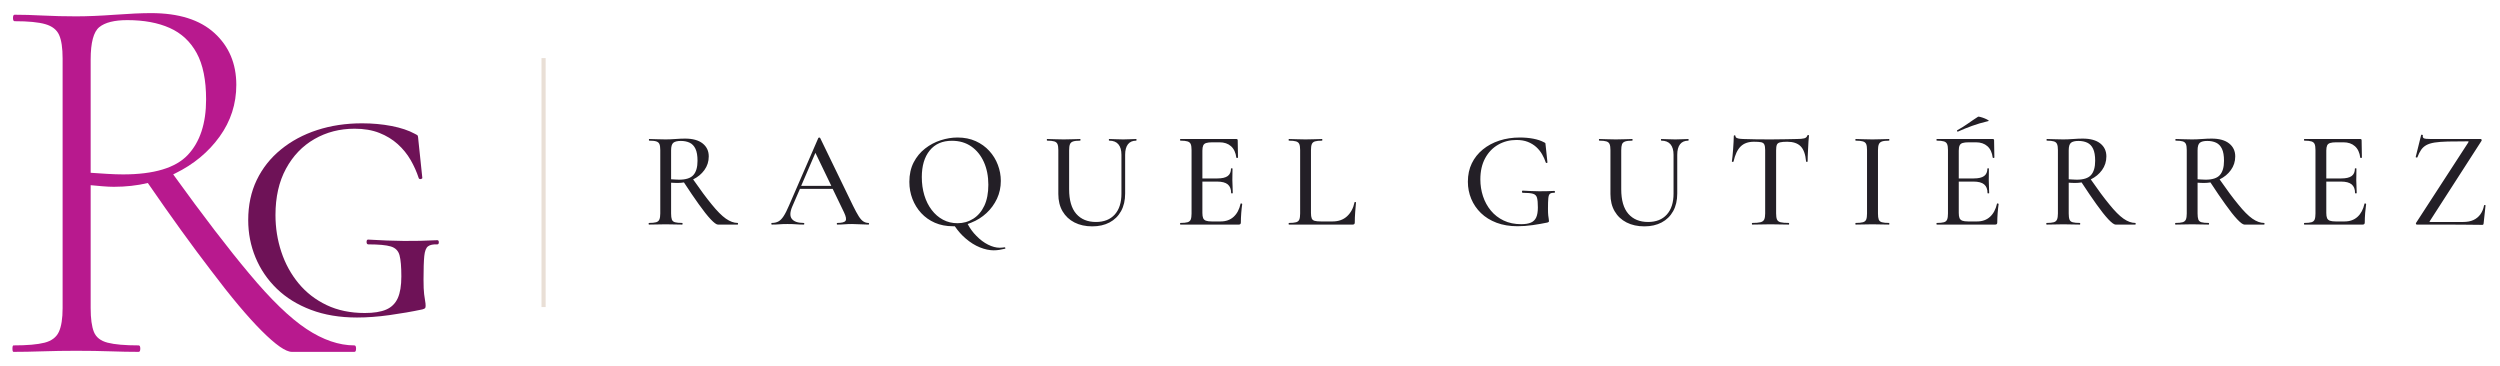
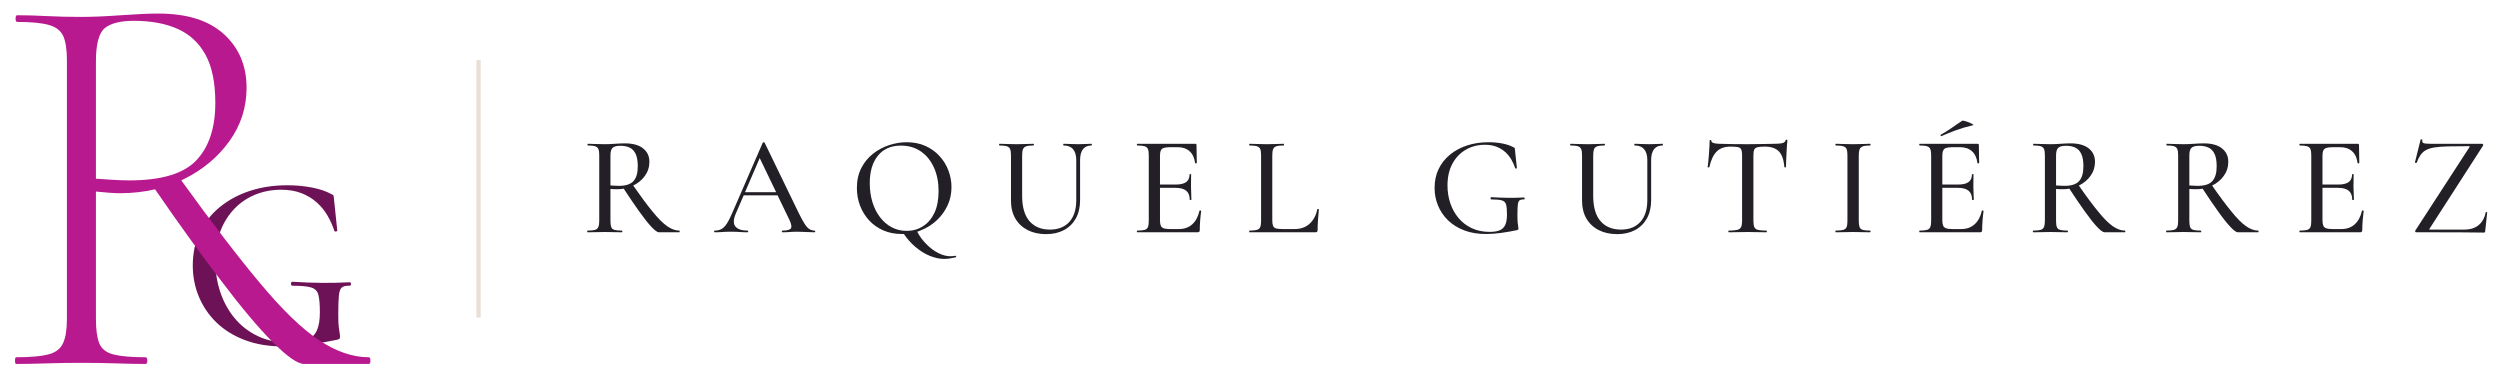
- <svg xmlns="http://www.w3.org/2000/svg" viewBox="34 42 1205 176">
+ <svg xmlns="http://www.w3.org/2000/svg" viewBox="33 42 1165 176">
+   <path transform="translate(122.8 128.3) scale(0.8024) translate(-153.6 -101.4)" d="M206.07 195.04L206.07 195.04Q193.65 195.04 183.90 191.35Q174.15 187.67 167.43 181.17Q160.72 174.67 157.18 166.15Q153.64 157.63 153.64 148.09L153.64 148.09Q153.64 137.26 157.76 128.74Q161.87 120.21 169.38 114.08Q176.89 107.94 186.86 104.69Q196.83 101.44 208.53 101.44L208.53 101.44Q216.04 101.44 222.76 102.74Q229.47 104.04 233.95 106.49L233.95 106.49Q235.25 107.07 235.39 107.50Q235.54 107.94 235.68 109.81L235.68 109.81L237.56 127.73Q237.56 128.16 236.84 128.30Q236.12 128.45 235.83 127.87L235.83 127.87Q234.38 123.39 231.93 119.13Q229.47 114.87 225.72 111.48Q221.96 108.08 216.83 106.06Q211.71 104.04 204.92 104.04L204.92 104.04Q194.23 104.04 185.56 109.02Q176.89 114.00 171.84 123.32Q166.78 132.64 166.78 145.64L166.78 145.64Q166.78 154.88 169.60 163.40Q172.42 171.93 177.91 178.57Q183.39 185.21 191.41 189.04Q199.43 192.87 209.83 192.87L209.83 192.87Q216.33 192.87 220.16 191.21Q223.98 189.55 225.72 185.72Q227.45 181.89 227.45 175.25L227.45 175.25Q227.45 168.31 226.58 165.06Q225.72 161.81 222.39 160.80Q219.07 159.79 211.56 159.79L211.56 159.79Q210.69 159.79 210.69 158.64Q210.69 157.48 211.42 157.48L211.42 157.48Q220.95 158.06 228.68 158.13Q236.41 158.20 244.78 157.77L244.78 157.77Q245.51 157.77 245.51 158.78Q245.51 159.79 244.78 159.79L244.78 159.79Q241.75 159.65 240.31 160.73Q238.86 161.81 238.50 165.43Q238.14 169.04 238.14 176.69L238.14 176.69Q238.14 181.46 238.43 183.77Q238.72 186.08 238.93 187.16Q239.15 188.25 239.15 189.40L239.15 189.40Q239.15 190.27 238.86 190.56Q238.57 190.85 237.56 191.14L237.56 191.14Q230.05 192.73 221.74 193.88Q213.44 195.04 206.07 195.04Z" fill="#6E1257" />
  <path d="M204.84 211.60L174.68 211.60Q170.26 211.60 160.12 201.46Q149.98 191.32 135.68 172.34L135.68 172.34Q121.90 154.40 105.26 130.22L105.26 130.22Q97.46 132.04 88.88 132.04L88.88 132.04Q86.54 132.04 83.42 131.78Q80.30 131.52 77.70 131.26L77.70 131.26L77.70 190.54Q77.70 198.08 79.26 201.98Q80.82 205.88 85.89 207.18Q90.96 208.48 100.84 208.48L100.84 208.48Q101.62 208.48 101.62 210.04Q101.62 211.60 100.84 211.60L100.84 211.60Q94.60 211.60 87.19 211.34Q79.78 211.08 70.68 211.08L70.68 211.08Q62.36 211.08 54.56 211.34Q46.76 211.60 40.52 211.60L40.52 211.60Q40 211.60 40 210.04Q40 208.48 40.52 208.48L40.52 208.48Q50.40 208.48 55.47 207.18Q60.54 205.88 62.36 201.98Q64.18 198.08 64.18 190.54L64.18 190.54L64.18 70.16Q64.18 62.62 62.49 58.85Q60.80 55.08 55.86 53.65Q50.92 52.22 41.04 52.22L41.04 52.22Q40.26 52.22 40.26 50.66Q40.26 49.10 41.04 49.10L41.04 49.10Q47.02 49.10 54.69 49.49Q62.36 49.88 70.68 49.88L70.68 49.88Q78.74 49.88 89.40 49.10Q100.06 48.32 106.82 48.32L106.82 48.32Q126.84 48.32 137.37 57.94Q147.90 67.56 147.90 82.90L147.90 82.90Q147.90 96.68 139.84 107.86Q131.78 119.04 118.52 125.54L118.52 125.54Q118 125.80 117.48 126.06L117.48 126.06Q139.06 155.96 154.14 173.90L154.14 173.90Q169.74 192.62 181.70 200.55Q193.66 208.48 204.84 208.48L204.84 208.48Q205.62 208.48 205.62 210.04Q205.62 211.60 204.84 211.60L204.84 211.60ZM133.34 89.92L133.34 89.92Q133.34 75.88 128.79 67.56Q124.24 59.24 115.79 55.47Q107.34 51.70 95.38 51.70L95.38 51.70Q86.02 51.70 81.86 55.08Q77.70 58.46 77.70 70.68L77.70 70.68L77.70 125.28Q81.34 125.54 85.63 125.80Q89.92 126.06 93.30 126.06L93.30 126.06Q115.66 126.06 124.50 116.70Q133.34 107.34 133.34 89.92Z" fill="#B8198E" />
-   <path d="M206.07 195.04L206.07 195.04Q193.65 195.04 183.90 191.35Q174.15 187.67 167.43 181.17Q160.72 174.67 157.18 166.15Q153.64 157.63 153.64 148.09L153.64 148.09Q153.64 137.26 157.76 128.74Q161.87 120.21 169.38 114.08Q176.89 107.94 186.86 104.69Q196.83 101.44 208.53 101.44L208.53 101.44Q216.04 101.44 222.76 102.74Q229.47 104.04 233.95 106.49L233.95 106.49Q235.25 107.07 235.39 107.50Q235.54 107.94 235.68 109.81L235.68 109.81L237.56 127.73Q237.56 128.16 236.84 128.30Q236.12 128.45 235.83 127.87L235.83 127.87Q234.38 123.39 231.93 119.13Q229.47 114.87 225.72 111.48Q221.96 108.08 216.83 106.06Q211.71 104.04 204.92 104.04L204.92 104.04Q194.23 104.04 185.56 109.02Q176.89 114.00 171.84 123.32Q166.78 132.64 166.78 145.64L166.78 145.64Q166.78 154.88 169.60 163.40Q172.42 171.93 177.91 178.57Q183.39 185.21 191.41 189.04Q199.43 192.87 209.83 192.87L209.83 192.87Q216.33 192.87 220.16 191.21Q223.98 189.55 225.72 185.72Q227.45 181.89 227.45 175.25L227.45 175.25Q227.45 168.31 226.58 165.06Q225.72 161.81 222.39 160.80Q219.07 159.79 211.56 159.79L211.56 159.79Q210.69 159.79 210.69 158.64Q210.69 157.48 211.42 157.48L211.42 157.48Q220.95 158.06 228.68 158.13Q236.41 158.20 244.78 157.77L244.78 157.77Q245.51 157.77 245.51 158.78Q245.51 159.79 244.78 159.79L244.78 159.79Q241.75 159.65 240.31 160.73Q238.86 161.81 238.50 165.43Q238.14 169.04 238.14 176.69L238.14 176.69Q238.14 181.46 238.43 183.77Q238.72 186.08 238.93 187.16Q239.15 188.25 239.15 189.40L239.15 189.40Q239.15 190.27 238.86 190.56Q238.57 190.85 237.56 191.14L237.56 191.14Q230.05 192.73 221.74 193.88Q213.44 195.04 206.07 195.04Z" fill="#6E1257" />
-   <rect x="295" y="70" width="2" height="120" fill="#E9DFD6" />
-   <path d="M375.36 119L369.02 119Q368.32 119 366.71 117.31Q365.11 115.61 362.86 112.44L362.86 112.44Q360.75 109.50 358.11 105.45L358.11 105.45Q357.14 105.62 356.13 105.62L356.13 105.62Q355.60 105.62 355.03 105.60Q354.46 105.58 353.98 105.54L353.98 105.54L353.98 115.44Q353.98 116.71 354.22 117.37Q354.46 118.03 355.23 118.25Q356 118.47 357.54 118.47L357.54 118.47Q357.67 118.47 357.67 118.74Q357.67 119 357.54 119L357.54 119Q356.44 119 355.12 118.96Q353.80 118.91 352.22 118.91L352.22 118.91Q350.72 118.91 349.36 118.96Q347.99 119 346.89 119L346.89 119Q346.76 119 346.76 118.74Q346.76 118.47 346.89 118.47L346.89 118.47Q348.39 118.47 349.16 118.25Q349.93 118.03 350.21 117.37Q350.50 116.71 350.50 115.44L350.50 115.44L350.50 95.06Q350.50 93.79 350.24 93.15Q349.97 92.51 349.22 92.27Q348.48 92.03 346.94 92.03L346.94 92.03Q346.85 92.03 346.85 91.76Q346.85 91.50 346.94 91.50L346.94 91.50Q348.04 91.50 349.38 91.57Q350.72 91.63 352.22 91.63L352.22 91.63Q353.62 91.63 355.38 91.50Q357.14 91.37 358.46 91.37L358.46 91.37Q362.16 91.37 364.12 92.93Q366.08 94.49 366.08 97.09L366.08 97.09Q366.08 99.55 364.67 101.49L364.67 101.49Q363.30 103.38 361.06 104.48L361.06 104.48Q364.54 109.50 367.04 112.53L367.04 112.53Q369.60 115.70 371.58 117.09Q373.56 118.47 375.36 118.47L375.36 118.47Q375.49 118.47 375.49 118.74Q375.49 119 375.36 119L375.36 119ZM362.47 98.50L362.47 98.50Q362.47 96.03 361.81 94.65Q361.15 93.26 359.94 92.69Q358.73 92.12 357.10 92.12L357.10 92.12Q355.43 92.12 354.70 92.71Q353.98 93.30 353.98 95.15L353.98 95.15L353.98 104.44Q354.59 104.48 355.32 104.52Q356.04 104.57 356.57 104.57L356.57 104.57Q359.83 104.57 361.15 103.07Q362.47 101.58 362.47 98.50ZM417.38 118.47L417.38 118.47Q417.60 118.47 417.60 118.74Q417.60 119 417.38 119L417.38 119Q416.10 119 414.76 118.91Q413.42 118.82 412.14 118.82L412.14 118.82Q410.74 118.82 409.70 118.91Q408.67 119 407.39 119L407.39 119Q407.22 119 407.22 118.74Q407.22 118.47 407.39 118.47L407.39 118.47Q409.55 118.47 410.03 117.79Q410.52 117.11 409.55 115.08L409.55 115.08L405.90 107.52L395.38 107.52L392.92 113.19Q391.77 115.88 392.78 117.17Q393.80 118.47 396.57 118.47L396.57 118.47Q396.79 118.47 396.79 118.74Q396.79 119 396.57 119L396.57 119Q395.25 119 394.15 118.91Q393.05 118.82 391.38 118.82L391.38 118.82Q389.75 118.82 388.76 118.91Q387.77 119 386.36 119L386.36 119Q386.18 119 386.18 118.74Q386.18 118.47 386.36 118.47L386.36 118.47Q387.55 118.47 388.43 118.01Q389.31 117.55 390.12 116.32Q390.94 115.08 391.90 112.80L391.90 112.80L401.28 91.19Q401.32 91.06 401.58 91.04Q401.85 91.02 401.89 91.19L401.89 91.19L412.45 112.97Q413.51 115.13 414.28 116.34Q415.05 117.55 415.80 118.01Q416.54 118.47 417.38 118.47ZM395.78 106.55L405.46 106.55L400.35 95.94L395.78 106.55ZM444.48 119.53L444.48 119.53Q441.32 119.53 438.74 118.41Q436.17 117.28 434.34 115.30Q432.52 113.32 431.53 110.75Q430.54 108.18 430.54 105.27L430.54 105.27Q430.54 101.71 431.92 99.02Q433.31 96.34 435.60 94.56Q437.88 92.78 440.61 91.90Q443.34 91.02 446.02 91.02L446.02 91.02Q449.28 91.02 451.85 92.18Q454.43 93.35 456.23 95.33Q458.04 97.31 458.98 99.82Q459.93 102.32 459.93 104.96L459.93 104.96Q459.93 108.04 458.70 110.68Q457.46 113.32 455.33 115.30Q453.20 117.28 450.42 118.38L450.42 118.38Q449.85 118.65 449.28 118.82L449.28 118.82Q450.42 120.98 452.10 122.65L452.10 122.65Q453.86 124.46 455.84 125.45Q457.82 126.44 459.58 126.44L459.58 126.44Q460.02 126.44 460.43 126.39Q460.85 126.35 461.16 126.30L461.16 126.30Q461.20 126.30 461.25 126.30L461.25 126.30Q461.29 126.30 461.38 126.48L461.38 126.48Q461.42 126.70 461.34 126.74L461.34 126.74Q460.41 126.96 459.49 127.12Q458.56 127.27 457.64 127.27L457.64 127.27Q455.57 127.27 453.22 126.33Q450.86 125.38 448.66 123.49L448.66 123.49Q446.73 121.86 445.14 119.53L445.14 119.53Q444.84 119.53 444.48 119.53ZM446.02 118.56L446.02 118.56Q448.80 118.56 451.06 117.13Q453.33 115.70 454.63 112.95Q455.92 110.20 455.92 106.20L455.92 106.20Q455.92 102.10 454.49 98.91Q453.06 95.72 450.45 93.90Q447.83 92.07 444.22 92.07L444.22 92.07Q439.60 92.07 437.07 95.20Q434.54 98.32 434.54 103.73L434.54 103.73Q434.54 106.86 435.35 109.56Q436.17 112.27 437.71 114.29Q439.25 116.32 441.36 117.44Q443.47 118.56 446.02 118.56ZM498.69 109.06L498.69 96.56Q498.69 94.36 497.70 93.19Q496.71 92.03 494.78 92.03L494.78 92.03Q494.64 92.03 494.64 91.76Q494.64 91.50 494.78 91.50L494.78 91.50Q495.79 91.50 496.89 91.57Q497.99 91.63 499.26 91.63L499.26 91.63Q500.36 91.63 501.44 91.57Q502.52 91.50 503.44 91.50L503.44 91.50Q503.53 91.50 503.53 91.76Q503.53 92.03 503.44 92.03L503.44 92.03Q501.68 92.03 500.78 93.19Q499.88 94.36 499.88 96.56L499.88 96.56L499.88 109.01Q499.88 112.31 498.56 114.69Q497.24 117.06 494.86 118.32Q492.49 119.57 489.32 119.57L489.32 119.57Q486.06 119.57 483.60 118.32Q481.14 117.06 479.77 114.73Q478.41 112.40 478.41 109.19L478.41 109.19L478.41 95.06Q478.41 93.79 478.14 93.15Q477.88 92.51 477.11 92.27Q476.34 92.03 474.84 92.03L474.84 92.03Q474.71 92.03 474.71 91.76Q474.71 91.50 474.84 91.50L474.84 91.50Q475.94 91.50 477.26 91.57Q478.58 91.63 480.12 91.63L480.12 91.63Q481.71 91.63 483.05 91.57Q484.39 91.50 485.40 91.50L485.40 91.50Q485.54 91.50 485.54 91.76Q485.54 92.03 485.40 92.03L485.40 92.03Q483.91 92.03 483.14 92.29Q482.37 92.56 482.13 93.22Q481.88 93.88 481.88 95.15L481.88 95.15L481.88 107.65Q481.88 112.93 484.17 115.55Q486.46 118.16 490.51 118.16L490.51 118.16Q494.38 118.16 496.54 115.77Q498.69 113.37 498.69 109.06L498.69 109.06ZM536.40 119L536.40 119L517.66 119Q517.52 119 517.52 118.74Q517.52 118.47 517.66 118.47L517.66 118.47Q519.15 118.47 519.92 118.25Q520.69 118.03 520.96 117.37Q521.22 116.71 521.22 115.44L521.22 115.44L521.22 95.06Q521.22 93.79 520.96 93.15Q520.69 92.51 519.92 92.27Q519.15 92.03 517.66 92.03L517.66 92.03Q517.52 92.03 517.52 91.76Q517.52 91.50 517.66 91.50L517.66 91.50L535.61 91.50Q536.05 91.50 536.05 91.90L536.05 91.90L536.14 97.44Q536.14 97.57 535.89 97.59Q535.65 97.62 535.61 97.48L535.61 97.48Q535.30 95.06 533.89 93.81Q532.48 92.56 530.20 92.56L530.20 92.56L527.95 92.56Q526.63 92.56 525.93 92.78Q525.22 93.00 524.96 93.59Q524.70 94.18 524.70 95.24L524.70 95.24L524.70 104.17L529.54 104.17Q531.78 104.17 532.84 103.40Q533.89 102.63 533.89 101.00L533.89 101.00Q533.89 100.92 534.13 100.92Q534.38 100.92 534.38 101.00L534.38 101.00Q534.38 102.37 534.35 103.12Q534.33 103.86 534.33 104.70L534.33 104.70Q534.33 105.71 534.40 106.72Q534.46 107.74 534.46 108.88L534.46 108.88Q534.46 108.97 534.20 108.97Q533.94 108.97 533.94 108.88L533.94 108.88Q533.94 106.99 532.86 106.09Q531.78 105.18 529.40 105.18L529.40 105.18L524.70 105.18L524.70 115.26Q524.70 116.32 524.94 116.91Q525.18 117.50 525.84 117.75Q526.50 117.99 527.69 117.99L527.69 117.99L530.59 117.99Q533.10 117.99 534.73 116.51Q536.36 115.04 536.97 112.31L536.97 112.31Q536.97 112.27 536.97 112.27L536.97 112.27Q537.02 112.18 537.24 112.22L537.24 112.22Q537.50 112.27 537.50 112.40L537.50 112.40Q537.32 113.59 537.19 115.26Q537.06 116.93 537.06 118.34L537.06 118.34Q537.06 119 536.40 119ZM559.59 95.11L559.59 95.11L559.59 115.26Q559.59 116.40 559.83 117.00Q560.07 117.59 560.75 117.79Q561.44 117.99 562.80 117.99L562.80 117.99L566.54 117.99Q569.40 117.99 571.20 116.32Q573.01 114.64 573.58 111.87L573.58 111.87Q573.58 111.83 573.58 111.83L573.58 111.83Q573.62 111.74 573.84 111.74L573.84 111.74Q574.06 111.78 574.06 111.92L574.06 111.92Q573.93 113.19 573.80 115.00Q573.67 116.80 573.67 118.34L573.67 118.34Q573.67 119 573.01 119L573.01 119L552.50 119Q552.42 119 552.42 118.74Q552.42 118.47 552.50 118.47L552.50 118.47Q554.04 118.47 554.81 118.25Q555.58 118.03 555.85 117.37Q556.11 116.71 556.11 115.44L556.11 115.44L556.11 95.06Q556.11 93.79 555.85 93.15Q555.58 92.51 554.81 92.27Q554.04 92.03 552.50 92.03L552.50 92.03Q552.42 92.03 552.42 91.76Q552.42 91.50 552.50 91.50L552.50 91.50Q553.56 91.50 554.95 91.57Q556.33 91.63 557.83 91.63L557.83 91.63Q559.41 91.63 560.75 91.57Q562.10 91.50 563.15 91.50L563.15 91.50Q563.24 91.50 563.24 91.76Q563.24 92.03 563.15 92.03L563.15 92.03Q561.61 92.03 560.86 92.27Q560.12 92.51 559.85 93.17Q559.59 93.83 559.59 95.11ZM625.98 119.53L625.98 119.53Q622.20 119.53 619.23 118.41Q616.26 117.28 614.21 115.30Q612.17 113.32 611.09 110.73Q610.01 108.13 610.01 105.23L610.01 105.23Q610.01 101.93 611.27 99.33Q612.52 96.74 614.81 94.87Q617.10 93.00 620.13 92.01Q623.17 91.02 626.73 91.02L626.73 91.02Q629.02 91.02 631.07 91.41Q633.11 91.81 634.48 92.56L634.48 92.56Q634.87 92.73 634.92 92.86Q634.96 93.00 635.00 93.57L635.00 93.57L635.58 99.02Q635.58 99.16 635.36 99.20Q635.14 99.24 635.05 99.07L635.05 99.07Q634.61 97.70 633.86 96.41Q633.11 95.11 631.97 94.07Q630.82 93.04 629.26 92.42Q627.70 91.81 625.63 91.81L625.63 91.81Q622.38 91.81 619.74 93.33Q617.10 94.84 615.56 97.68Q614.02 100.52 614.02 104.48L614.02 104.48Q614.02 107.30 614.87 109.89Q615.73 112.49 617.40 114.51Q619.08 116.54 621.52 117.70Q623.96 118.87 627.13 118.87L627.13 118.87Q629.11 118.87 630.27 118.36Q631.44 117.86 631.97 116.69Q632.50 115.52 632.50 113.50L632.50 113.50Q632.50 111.39 632.23 110.40Q631.97 109.41 630.96 109.10Q629.94 108.79 627.66 108.79L627.66 108.79Q627.39 108.79 627.39 108.44Q627.39 108.09 627.61 108.09L627.61 108.09Q630.52 108.26 632.87 108.29Q635.22 108.31 637.78 108.18L637.78 108.18Q638.00 108.18 638.00 108.48Q638.00 108.79 637.78 108.79L637.78 108.79Q636.85 108.75 636.41 109.08Q635.97 109.41 635.86 110.51Q635.75 111.61 635.75 113.94L635.75 113.94Q635.75 115.39 635.84 116.10Q635.93 116.80 635.99 117.13Q636.06 117.46 636.06 117.81L636.06 117.81Q636.06 118.08 635.97 118.16Q635.88 118.25 635.58 118.34L635.58 118.34Q633.29 118.82 630.76 119.18Q628.23 119.53 625.98 119.53ZM676.10 109.06L676.10 96.56Q676.10 94.36 675.11 93.19Q674.12 92.03 672.18 92.03L672.18 92.03Q672.05 92.03 672.05 91.76Q672.05 91.50 672.18 91.50L672.18 91.50Q673.20 91.50 674.30 91.57Q675.40 91.63 676.67 91.63L676.67 91.63Q677.77 91.63 678.85 91.57Q679.93 91.50 680.85 91.50L680.85 91.50Q680.94 91.50 680.94 91.76Q680.94 92.03 680.85 92.03L680.85 92.03Q679.09 92.03 678.19 93.19Q677.29 94.36 677.29 96.56L677.29 96.56L677.29 109.01Q677.29 112.31 675.97 114.69Q674.65 117.06 672.27 118.32Q669.90 119.57 666.73 119.57L666.73 119.57Q663.47 119.57 661.01 118.32Q658.54 117.06 657.18 114.73Q655.82 112.40 655.82 109.19L655.82 109.19L655.82 95.06Q655.82 93.79 655.55 93.15Q655.29 92.51 654.52 92.27Q653.75 92.03 652.25 92.03L652.25 92.03Q652.12 92.03 652.12 91.76Q652.12 91.50 652.25 91.50L652.25 91.50Q653.35 91.50 654.67 91.57Q655.99 91.63 657.53 91.63L657.53 91.63Q659.12 91.63 660.46 91.57Q661.80 91.50 662.81 91.50L662.81 91.50Q662.94 91.50 662.94 91.76Q662.94 92.03 662.81 92.03L662.81 92.03Q661.32 92.03 660.55 92.29Q659.78 92.56 659.53 93.22Q659.29 93.88 659.29 95.15L659.29 95.15L659.29 107.65Q659.29 112.93 661.58 115.55Q663.87 118.16 667.92 118.16L667.92 118.16Q671.79 118.16 673.94 115.77Q676.10 113.37 676.10 109.06L676.10 109.06ZM701.93 92.38L701.93 92.38Q699.20 92.38 697.66 93.90Q696.12 95.42 695.37 98.76L695.37 98.76Q695.33 98.85 695.09 98.85Q694.84 98.85 694.84 98.72L694.84 98.72Q694.93 98.14 695.04 97.09Q695.15 96.03 695.24 94.80Q695.33 93.57 695.39 92.42Q695.46 91.28 695.46 90.53L695.46 90.53Q695.46 90.31 695.72 90.31Q695.99 90.31 695.99 90.53L695.99 90.53Q695.99 90.97 696.43 91.17Q696.87 91.37 697.44 91.43Q698.01 91.50 698.41 91.50L698.41 91.50Q702.19 91.63 707.25 91.63L707.25 91.63Q710.33 91.63 712.18 91.57Q714.03 91.50 715.74 91.50L715.74 91.50Q717.24 91.50 718.05 91.30Q718.87 91.10 719.09 90.40L719.09 90.40Q719.13 90.22 719.37 90.22Q719.62 90.22 719.62 90.40L719.62 90.40Q719.53 91.06 719.46 92.25Q719.40 93.44 719.33 94.71Q719.26 95.99 719.22 97.09Q719.18 98.19 719.18 98.72L719.18 98.72Q719.18 98.85 718.93 98.85Q718.69 98.85 718.69 98.72L718.69 98.72Q718.38 95.28 716.93 93.83Q715.48 92.38 712.62 92.38L712.62 92.38Q711.08 92.38 710.31 92.58Q709.54 92.78 709.30 93.35Q709.06 93.92 709.06 95.15L709.06 95.15L709.06 115.44Q709.06 116.71 709.34 117.37Q709.63 118.03 710.49 118.25Q711.34 118.47 713.15 118.47L713.15 118.47Q713.24 118.47 713.24 118.74Q713.24 119 713.15 119L713.15 119Q711.96 119 710.49 118.96Q709.01 118.91 707.25 118.91L707.25 118.91Q705.58 118.91 704.11 118.96Q702.63 119 701.40 119L701.40 119Q701.27 119 701.27 118.74Q701.27 118.47 701.40 118.47L701.40 118.47Q703.12 118.47 704.02 118.25Q704.92 118.03 705.23 117.37Q705.54 116.71 705.54 115.44L705.54 115.44L705.54 95.06Q705.54 93.88 705.27 93.28Q705.01 92.69 704.22 92.53Q703.42 92.38 701.93 92.38ZM741.79 95.15L741.79 115.44Q741.79 116.71 742.03 117.37Q742.28 118.03 743.05 118.25Q743.82 118.47 745.36 118.47L745.36 118.47Q745.44 118.47 745.44 118.74Q745.44 119 745.36 119L745.36 119Q744.26 119 742.91 118.96Q741.57 118.91 739.99 118.91L739.99 118.91Q738.45 118.91 737.08 118.96Q735.72 119 734.62 119L734.62 119Q734.53 119 734.53 118.74Q734.53 118.47 734.62 118.47L734.62 118.47Q736.16 118.47 736.95 118.25Q737.74 118.03 738.01 117.37Q738.27 116.71 738.27 115.44L738.27 115.44L738.27 95.06Q738.27 93.79 738.01 93.15Q737.74 92.51 736.95 92.27Q736.16 92.03 734.62 92.03L734.62 92.03Q734.53 92.03 734.53 91.76Q734.53 91.50 734.62 91.50L734.62 91.50Q735.72 91.50 737.08 91.57Q738.45 91.63 739.99 91.63L739.99 91.63Q741.57 91.63 742.94 91.57Q744.30 91.50 745.36 91.50L745.36 91.50Q745.44 91.50 745.44 91.76Q745.44 92.03 745.36 92.03L745.36 92.03Q743.82 92.03 743.07 92.29Q742.32 92.56 742.06 93.22Q741.79 93.88 741.79 95.15L741.79 95.15ZM779.46 119L779.46 119L760.71 119Q760.58 119 760.58 118.74Q760.58 118.47 760.71 118.47L760.71 118.47Q762.21 118.47 762.98 118.25Q763.75 118.03 764.01 117.37Q764.28 116.71 764.28 115.44L764.28 115.44L764.28 95.06Q764.28 93.79 764.01 93.15Q763.75 92.51 762.98 92.27Q762.21 92.03 760.71 92.03L760.71 92.03Q760.58 92.03 760.58 91.76Q760.58 91.50 760.71 91.50L760.71 91.50L778.66 91.50Q779.10 91.50 779.10 91.90L779.10 91.90L779.19 97.44Q779.19 97.57 778.95 97.59Q778.71 97.62 778.66 97.48L778.66 97.48Q778.36 95.06 776.95 93.81Q775.54 92.56 773.25 92.56L773.25 92.56L771.01 92.56Q769.69 92.56 768.98 92.78Q768.28 93.00 768.02 93.59Q767.75 94.18 767.75 95.24L767.75 95.24L767.75 104.17L772.59 104.17Q774.84 104.17 775.89 103.40Q776.95 102.63 776.95 101.00L776.95 101.00Q776.95 100.92 777.19 100.92Q777.43 100.92 777.43 101.00L777.43 101.00Q777.43 102.37 777.41 103.12Q777.39 103.86 777.39 104.70L777.39 104.70Q777.39 105.71 777.45 106.72Q777.52 107.74 777.52 108.88L777.52 108.88Q777.52 108.97 777.26 108.97Q776.99 108.97 776.99 108.88L776.99 108.88Q776.99 106.99 775.91 106.09Q774.84 105.18 772.46 105.18L772.46 105.18L767.75 105.18L767.75 115.26Q767.75 116.32 767.99 116.91Q768.24 117.50 768.90 117.75Q769.56 117.99 770.74 117.99L770.74 117.99L773.65 117.99Q776.16 117.99 777.78 116.51Q779.41 115.04 780.03 112.31L780.03 112.31Q780.03 112.27 780.03 112.27L780.03 112.27Q780.07 112.18 780.29 112.22L780.29 112.22Q780.56 112.27 780.56 112.40L780.56 112.40Q780.38 113.59 780.25 115.26Q780.12 116.93 780.12 118.34L780.12 118.34Q780.12 119 779.46 119ZM767.49 89.12L767.49 89.12Q767.40 89.17 767.36 89.12L767.36 89.12Q767.27 89.12 767.22 88.95L767.22 88.95Q767.14 88.77 767.22 88.73L767.22 88.73Q767.22 88.68 767.27 88.68L767.27 88.68Q769.16 87.63 770.74 86.51Q772.33 85.38 773.91 84.37L773.91 84.37Q774.04 84.24 774.70 84.42Q775.36 84.59 776.07 84.88Q776.77 85.16 777.17 85.43L777.17 85.43Q777.43 85.60 777.39 85.69L777.39 85.69Q777.39 85.74 777.26 85.74L777.26 85.74Q774.31 86.44 772.02 87.28Q769.73 88.11 767.49 89.12ZM824.47 119L818.13 119Q817.43 119 815.82 117.31Q814.22 115.61 811.97 112.44L811.97 112.44Q809.86 109.50 807.22 105.45L807.22 105.45Q806.25 105.62 805.24 105.62L805.24 105.62Q804.71 105.62 804.14 105.60Q803.57 105.58 803.08 105.54L803.08 105.54L803.08 115.44Q803.08 116.71 803.33 117.37Q803.57 118.03 804.34 118.25Q805.11 118.47 806.65 118.47L806.65 118.47Q806.78 118.47 806.78 118.74Q806.78 119 806.65 119L806.65 119Q805.55 119 804.23 118.96Q802.91 118.91 801.32 118.91L801.32 118.91Q799.83 118.91 798.46 118.96Q797.10 119 796.00 119L796.00 119Q795.87 119 795.87 118.74Q795.87 118.47 796.00 118.47L796.00 118.47Q797.50 118.47 798.27 118.25Q799.04 118.03 799.32 117.37Q799.61 116.71 799.61 115.44L799.61 115.44L799.61 95.06Q799.61 93.79 799.34 93.15Q799.08 92.51 798.33 92.27Q797.58 92.03 796.04 92.03L796.04 92.03Q795.96 92.03 795.96 91.76Q795.96 91.50 796.04 91.50L796.04 91.50Q797.14 91.50 798.49 91.57Q799.83 91.63 801.32 91.63L801.32 91.63Q802.73 91.63 804.49 91.50Q806.25 91.37 807.57 91.37L807.57 91.37Q811.27 91.37 813.23 92.93Q815.18 94.49 815.18 97.09L815.18 97.09Q815.18 99.55 813.78 101.49L813.78 101.49Q812.41 103.38 810.17 104.48L810.17 104.48Q813.64 109.50 816.15 112.53L816.15 112.53Q818.70 115.70 820.68 117.09Q822.66 118.47 824.47 118.47L824.47 118.47Q824.60 118.47 824.60 118.74Q824.60 119 824.47 119L824.47 119ZM811.58 98.50L811.58 98.50Q811.58 96.03 810.92 94.65Q810.26 93.26 809.05 92.69Q807.84 92.12 806.21 92.12L806.21 92.12Q804.54 92.12 803.81 92.71Q803.08 93.30 803.08 95.15L803.08 95.15L803.08 104.44Q803.70 104.48 804.43 104.52Q805.15 104.57 805.68 104.57L805.68 104.57Q808.94 104.57 810.26 103.07Q811.58 101.58 811.58 98.50ZM865.87 119L859.54 119Q858.83 119 857.23 117.31Q855.62 115.61 853.38 112.44L853.38 112.44Q851.26 109.50 848.62 105.45L848.62 105.45Q847.66 105.62 846.64 105.62L846.64 105.62Q846.12 105.62 845.54 105.60Q844.97 105.58 844.49 105.54L844.49 105.54L844.49 115.44Q844.49 116.71 844.73 117.37Q844.97 118.03 845.74 118.25Q846.51 118.47 848.05 118.47L848.05 118.47Q848.18 118.47 848.18 118.74Q848.18 119 848.05 119L848.05 119Q846.95 119 845.63 118.96Q844.31 118.91 842.73 118.91L842.73 118.91Q841.23 118.91 839.87 118.96Q838.50 119 837.40 119L837.40 119Q837.27 119 837.27 118.74Q837.27 118.47 837.40 118.47L837.40 118.47Q838.90 118.47 839.67 118.25Q840.44 118.03 840.73 117.37Q841.01 116.71 841.01 115.44L841.01 115.44L841.01 95.06Q841.01 93.79 840.75 93.15Q840.48 92.51 839.74 92.27Q838.99 92.03 837.45 92.03L837.45 92.03Q837.36 92.03 837.36 91.76Q837.36 91.50 837.45 91.50L837.45 91.50Q838.55 91.50 839.89 91.57Q841.23 91.63 842.73 91.63L842.73 91.63Q844.14 91.63 845.90 91.50Q847.66 91.37 848.98 91.37L848.98 91.37Q852.67 91.37 854.63 92.93Q856.59 94.49 856.59 97.09L856.59 97.09Q856.59 99.55 855.18 101.49L855.18 101.49Q853.82 103.38 851.57 104.48L851.57 104.48Q855.05 109.50 857.56 112.53L857.56 112.53Q860.11 115.70 862.09 117.09Q864.07 118.47 865.87 118.47L865.87 118.47Q866.00 118.47 866.00 118.74Q866.00 119 865.87 119L865.87 119ZM852.98 98.50L852.98 98.50Q852.98 96.03 852.32 94.65Q851.66 93.26 850.45 92.69Q849.24 92.12 847.61 92.12L847.61 92.12Q845.94 92.12 845.21 92.71Q844.49 93.30 844.49 95.15L844.49 95.15L844.49 104.44Q845.10 104.48 845.83 104.52Q846.56 104.57 847.08 104.57L847.08 104.57Q850.34 104.57 851.66 103.07Q852.98 101.58 852.98 98.50ZM897.55 119L897.55 119L878.81 119Q878.68 119 878.68 118.74Q878.68 118.47 878.81 118.47L878.81 118.47Q880.30 118.47 881.07 118.25Q881.84 118.03 882.11 117.37Q882.37 116.71 882.37 115.44L882.37 115.44L882.37 95.06Q882.37 93.79 882.11 93.15Q881.84 92.51 881.07 92.27Q880.30 92.03 878.81 92.03L878.81 92.03Q878.68 92.03 878.68 91.76Q878.68 91.50 878.81 91.50L878.81 91.50L896.76 91.50Q897.20 91.50 897.20 91.90L897.20 91.90L897.29 97.44Q897.29 97.57 897.05 97.59Q896.80 97.62 896.76 97.48L896.76 97.48Q896.45 95.06 895.04 93.81Q893.64 92.56 891.35 92.56L891.35 92.56L889.10 92.56Q887.78 92.56 887.08 92.78Q886.38 93.00 886.11 93.59Q885.85 94.18 885.85 95.24L885.85 95.24L885.85 104.17L890.69 104.17Q892.93 104.17 893.99 103.40Q895.04 102.63 895.04 101.00L895.04 101.00Q895.04 100.92 895.29 100.92Q895.53 100.92 895.53 101.00L895.53 101.00Q895.53 102.37 895.51 103.12Q895.48 103.86 895.48 104.70L895.48 104.70Q895.48 105.71 895.55 106.72Q895.62 107.74 895.62 108.88L895.62 108.88Q895.62 108.97 895.35 108.97Q895.09 108.97 895.09 108.88L895.09 108.88Q895.09 106.99 894.01 106.09Q892.93 105.18 890.56 105.18L890.56 105.18L885.85 105.18L885.85 115.26Q885.85 116.32 886.09 116.91Q886.33 117.50 886.99 117.75Q887.65 117.99 888.84 117.99L888.84 117.99L891.74 117.99Q894.25 117.99 895.88 116.51Q897.51 115.04 898.12 112.31L898.12 112.31Q898.12 112.27 898.12 112.27L898.12 112.27Q898.17 112.18 898.39 112.22L898.39 112.22Q898.65 112.27 898.65 112.40L898.65 112.40Q898.48 113.59 898.34 115.26Q898.21 116.93 898.21 118.34L898.21 118.34Q898.21 119 897.55 119ZM914.71 118.43L914.71 118.43L931.48 92.60Q931.61 92.38 931.59 92.31Q931.56 92.25 931.26 92.25L931.26 92.25Q927.47 92.25 924.88 92.31Q922.28 92.38 920.63 92.64Q918.98 92.91 917.97 93.48Q916.96 94.05 916.32 94.98Q915.68 95.90 915.11 97.40L915.11 97.40Q915.06 97.48 914.80 97.44L914.80 97.44Q914.58 97.40 914.58 97.31L914.58 97.31Q914.58 97.31 914.58 97.26L914.58 97.26L916.34 90.18Q916.38 90.09 916.65 90.14L916.65 90.14Q916.87 90.18 916.87 90.22L916.87 90.22Q916.87 90.27 916.87 90.27L916.87 90.27Q916.74 91.06 917.22 91.28Q917.70 91.50 919.38 91.50L919.38 91.50L935.44 91.50Q935.66 91.50 935.74 91.70Q935.83 91.90 935.74 92.07L935.74 92.07L919.16 117.81Q918.98 118.03 919.02 118.10Q919.07 118.16 919.38 118.16L919.38 118.16L929.85 118.16Q931.74 118.16 933.10 117.55Q934.47 116.93 935.35 115.72Q936.23 114.51 936.54 112.84L936.54 112.84Q936.58 112.71 936.80 112.71Q937.02 112.71 937.02 112.84L937.02 112.84L936.40 118.65Q936.40 118.78 936.32 118.93Q936.23 119.09 936.01 119.09L936.01 119.09Q932.75 119.04 929.12 119.02Q925.49 119 921.88 119L921.88 119L914.93 119Q914.76 119 914.67 118.80Q914.58 118.60 914.71 118.43Z" fill="#231F26" transform="translate(347 130) scale(1.5) translate(-347 -105.5)" />
+   <g transform="translate(-40 0)">
+     <rect x="295" y="70" width="2" height="120" fill="#E9DFD6" />
+     <path d="M375.36 119L369.02 119Q368.32 119 366.71 117.31Q365.11 115.61 362.86 112.44L362.86 112.44Q360.75 109.50 358.11 105.45L358.11 105.45Q357.14 105.62 356.13 105.62L356.13 105.62Q355.60 105.62 355.03 105.60Q354.46 105.58 353.98 105.54L353.98 105.54L353.98 115.44Q353.98 116.71 354.22 117.37Q354.46 118.03 355.23 118.25Q356 118.47 357.54 118.47L357.54 118.47Q357.67 118.47 357.67 118.74Q357.67 119 357.54 119L357.54 119Q356.44 119 355.12 118.96Q353.80 118.91 352.22 118.91L352.22 118.91Q350.72 118.91 349.36 118.96Q347.99 119 346.89 119L346.89 119Q346.76 119 346.76 118.74Q346.76 118.47 346.89 118.47L346.89 118.47Q348.39 118.47 349.16 118.25Q349.93 118.03 350.21 117.37Q350.50 116.71 350.50 115.44L350.50 115.44L350.50 95.06Q350.50 93.79 350.24 93.15Q349.97 92.51 349.22 92.27Q348.48 92.03 346.94 92.03L346.94 92.03Q346.85 92.03 346.85 91.76Q346.85 91.50 346.94 91.50L346.94 91.50Q348.04 91.50 349.38 91.57Q350.72 91.63 352.22 91.63L352.22 91.63Q353.62 91.63 355.38 91.50Q357.14 91.37 358.46 91.37L358.46 91.37Q362.16 91.37 364.12 92.93Q366.08 94.49 366.08 97.09L366.08 97.09Q366.08 99.55 364.67 101.49L364.67 101.49Q363.30 103.38 361.06 104.48L361.06 104.48Q364.54 109.50 367.04 112.53L367.04 112.53Q369.60 115.70 371.58 117.09Q373.56 118.47 375.36 118.47L375.36 118.47Q375.49 118.47 375.49 118.74Q375.49 119 375.36 119L375.36 119ZM362.47 98.50L362.47 98.50Q362.47 96.03 361.81 94.65Q361.15 93.26 359.94 92.69Q358.73 92.12 357.10 92.12L357.10 92.12Q355.43 92.12 354.70 92.71Q353.98 93.30 353.98 95.15L353.98 95.15L353.98 104.44Q354.59 104.48 355.32 104.52Q356.04 104.57 356.57 104.57L356.57 104.57Q359.83 104.57 361.15 103.07Q362.47 101.58 362.47 98.50ZM417.38 118.47L417.38 118.47Q417.60 118.47 417.60 118.74Q417.60 119 417.38 119L417.38 119Q416.10 119 414.76 118.91Q413.42 118.82 412.14 118.82L412.14 118.82Q410.74 118.82 409.70 118.91Q408.67 119 407.39 119L407.39 119Q407.22 119 407.22 118.74Q407.22 118.47 407.39 118.47L407.39 118.47Q409.55 118.47 410.03 117.79Q410.52 117.11 409.55 115.08L409.55 115.08L405.90 107.52L395.38 107.52L392.92 113.19Q391.77 115.88 392.78 117.17Q393.80 118.47 396.57 118.47L396.57 118.47Q396.79 118.47 396.79 118.74Q396.79 119 396.57 119L396.57 119Q395.25 119 394.15 118.91Q393.05 118.82 391.38 118.82L391.38 118.82Q389.75 118.82 388.76 118.91Q387.77 119 386.36 119L386.36 119Q386.18 119 386.18 118.74Q386.18 118.47 386.36 118.47L386.36 118.47Q387.55 118.47 388.43 118.01Q389.31 117.55 390.12 116.32Q390.94 115.08 391.90 112.80L391.90 112.80L401.28 91.19Q401.32 91.06 401.58 91.04Q401.85 91.02 401.89 91.19L401.89 91.19L412.45 112.97Q413.51 115.13 414.28 116.34Q415.05 117.55 415.80 118.01Q416.54 118.47 417.38 118.47ZM395.78 106.55L405.46 106.55L400.35 95.94L395.78 106.55ZM444.48 119.53L444.48 119.53Q441.32 119.53 438.74 118.41Q436.17 117.28 434.34 115.30Q432.52 113.32 431.53 110.75Q430.54 108.18 430.54 105.27L430.54 105.27Q430.54 101.71 431.92 99.02Q433.31 96.34 435.60 94.56Q437.88 92.78 440.61 91.90Q443.34 91.02 446.02 91.02L446.02 91.02Q449.28 91.02 451.85 92.18Q454.43 93.35 456.23 95.33Q458.04 97.31 458.98 99.82Q459.93 102.32 459.93 104.96L459.93 104.96Q459.93 108.04 458.70 110.68Q457.46 113.32 455.33 115.30Q453.20 117.28 450.42 118.38L450.42 118.38Q449.85 118.65 449.28 118.82L449.28 118.82Q450.42 120.98 452.10 122.65L452.10 122.65Q453.86 124.46 455.84 125.45Q457.82 126.44 459.58 126.44L459.58 126.44Q460.02 126.44 460.43 126.39Q460.85 126.35 461.16 126.30L461.16 126.30Q461.20 126.30 461.25 126.30L461.25 126.30Q461.29 126.30 461.38 126.48L461.38 126.48Q461.42 126.70 461.34 126.74L461.34 126.74Q460.41 126.96 459.49 127.12Q458.56 127.27 457.64 127.27L457.64 127.27Q455.57 127.27 453.22 126.33Q450.86 125.38 448.66 123.49L448.66 123.49Q446.73 121.86 445.14 119.53L445.14 119.53Q444.84 119.53 444.48 119.53ZM446.02 118.56L446.02 118.56Q448.80 118.56 451.06 117.13Q453.33 115.70 454.63 112.95Q455.92 110.20 455.92 106.20L455.92 106.20Q455.92 102.10 454.49 98.91Q453.06 95.72 450.45 93.90Q447.83 92.07 444.22 92.07L444.22 92.07Q439.60 92.07 437.07 95.20Q434.54 98.32 434.54 103.73L434.54 103.73Q434.54 106.86 435.35 109.56Q436.17 112.27 437.71 114.29Q439.25 116.32 441.36 117.44Q443.47 118.56 446.02 118.56ZM498.69 109.06L498.69 96.56Q498.69 94.36 497.70 93.19Q496.71 92.03 494.78 92.03L494.78 92.03Q494.64 92.03 494.64 91.76Q494.64 91.50 494.78 91.50L494.78 91.50Q495.79 91.50 496.89 91.57Q497.99 91.63 499.26 91.63L499.26 91.63Q500.36 91.63 501.44 91.57Q502.52 91.50 503.44 91.50L503.44 91.50Q503.53 91.50 503.53 91.76Q503.53 92.03 503.44 92.03L503.44 92.03Q501.68 92.03 500.78 93.19Q499.88 94.36 499.88 96.56L499.88 96.56L499.88 109.01Q499.88 112.31 498.56 114.69Q497.24 117.06 494.86 118.32Q492.49 119.57 489.32 119.57L489.32 119.57Q486.06 119.57 483.60 118.32Q481.14 117.06 479.77 114.73Q478.41 112.40 478.41 109.19L478.41 109.19L478.41 95.06Q478.41 93.79 478.14 93.15Q477.88 92.51 477.11 92.27Q476.34 92.03 474.84 92.03L474.84 92.03Q474.71 92.03 474.71 91.76Q474.71 91.50 474.84 91.50L474.84 91.50Q475.94 91.50 477.26 91.57Q478.58 91.63 480.12 91.63L480.12 91.63Q481.71 91.63 483.05 91.57Q484.39 91.50 485.40 91.50L485.40 91.50Q485.54 91.50 485.54 91.76Q485.54 92.03 485.40 92.03L485.40 92.03Q483.91 92.03 483.14 92.29Q482.37 92.56 482.13 93.22Q481.88 93.88 481.88 95.15L481.88 95.15L481.88 107.65Q481.88 112.93 484.17 115.55Q486.46 118.16 490.51 118.16L490.51 118.16Q494.38 118.16 496.54 115.77Q498.69 113.37 498.69 109.06L498.69 109.06ZM536.40 119L536.40 119L517.66 119Q517.52 119 517.52 118.74Q517.52 118.47 517.66 118.47L517.66 118.47Q519.15 118.47 519.92 118.25Q520.69 118.03 520.96 117.37Q521.22 116.71 521.22 115.44L521.22 115.44L521.22 95.06Q521.22 93.79 520.96 93.15Q520.69 92.51 519.92 92.27Q519.15 92.03 517.66 92.03L517.66 92.03Q517.52 92.03 517.52 91.76Q517.52 91.50 517.66 91.50L517.66 91.50L535.61 91.50Q536.05 91.50 536.05 91.90L536.05 91.90L536.14 97.44Q536.14 97.57 535.89 97.59Q535.65 97.62 535.61 97.48L535.61 97.48Q535.30 95.06 533.89 93.81Q532.48 92.56 530.20 92.56L530.20 92.56L527.95 92.56Q526.63 92.56 525.93 92.78Q525.22 93.00 524.96 93.59Q524.70 94.18 524.70 95.24L524.70 95.24L524.70 104.17L529.54 104.17Q531.78 104.17 532.84 103.40Q533.89 102.63 533.89 101.00L533.89 101.00Q533.89 100.92 534.13 100.92Q534.38 100.92 534.38 101.00L534.38 101.00Q534.38 102.37 534.35 103.12Q534.33 103.86 534.33 104.70L534.33 104.70Q534.33 105.71 534.40 106.72Q534.46 107.74 534.46 108.88L534.46 108.88Q534.46 108.97 534.20 108.97Q533.94 108.97 533.94 108.88L533.94 108.88Q533.94 106.99 532.86 106.09Q531.78 105.18 529.40 105.18L529.40 105.18L524.70 105.18L524.70 115.26Q524.70 116.32 524.94 116.91Q525.18 117.50 525.84 117.75Q526.50 117.99 527.69 117.99L527.69 117.99L530.59 117.99Q533.10 117.99 534.73 116.51Q536.36 115.04 536.97 112.31L536.97 112.31Q536.97 112.27 536.97 112.27L536.97 112.27Q537.02 112.18 537.24 112.22L537.24 112.22Q537.50 112.27 537.50 112.40L537.50 112.40Q537.32 113.59 537.19 115.26Q537.06 116.93 537.06 118.34L537.06 118.34Q537.06 119 536.40 119ZM559.59 95.11L559.59 95.11L559.59 115.26Q559.59 116.40 559.83 117.00Q560.07 117.59 560.75 117.79Q561.44 117.99 562.80 117.99L562.80 117.99L566.54 117.99Q569.40 117.99 571.20 116.32Q573.01 114.64 573.58 111.87L573.58 111.87Q573.58 111.83 573.58 111.83L573.58 111.83Q573.62 111.74 573.84 111.74L573.84 111.74Q574.06 111.78 574.06 111.92L574.06 111.92Q573.93 113.19 573.80 115.00Q573.67 116.80 573.67 118.34L573.67 118.34Q573.67 119 573.01 119L573.01 119L552.50 119Q552.42 119 552.42 118.74Q552.42 118.47 552.50 118.47L552.50 118.47Q554.04 118.47 554.81 118.25Q555.58 118.03 555.85 117.37Q556.11 116.71 556.11 115.44L556.11 115.44L556.11 95.06Q556.11 93.79 555.85 93.15Q555.58 92.51 554.81 92.27Q554.04 92.03 552.50 92.03L552.50 92.03Q552.42 92.03 552.42 91.76Q552.42 91.50 552.50 91.50L552.50 91.50Q553.56 91.50 554.95 91.57Q556.33 91.63 557.83 91.63L557.83 91.63Q559.41 91.63 560.75 91.57Q562.10 91.50 563.15 91.50L563.15 91.50Q563.24 91.50 563.24 91.76Q563.24 92.03 563.15 92.03L563.15 92.03Q561.61 92.03 560.86 92.27Q560.12 92.51 559.85 93.17Q559.59 93.83 559.59 95.11ZM625.98 119.53L625.98 119.53Q622.20 119.53 619.23 118.41Q616.26 117.28 614.21 115.30Q612.17 113.32 611.09 110.73Q610.01 108.13 610.01 105.23L610.01 105.23Q610.01 101.93 611.27 99.33Q612.52 96.74 614.81 94.87Q617.10 93.00 620.13 92.01Q623.17 91.02 626.73 91.02L626.73 91.02Q629.02 91.02 631.07 91.41Q633.11 91.81 634.48 92.56L634.48 92.56Q634.87 92.73 634.92 92.86Q634.96 93.00 635.00 93.57L635.00 93.57L635.58 99.02Q635.58 99.16 635.36 99.20Q635.14 99.24 635.05 99.07L635.05 99.07Q634.61 97.70 633.86 96.41Q633.11 95.11 631.97 94.07Q630.82 93.04 629.26 92.42Q627.70 91.81 625.63 91.81L625.63 91.81Q622.38 91.81 619.74 93.33Q617.10 94.84 615.56 97.68Q614.02 100.52 614.02 104.48L614.02 104.48Q614.02 107.30 614.87 109.89Q615.73 112.49 617.40 114.51Q619.08 116.54 621.52 117.70Q623.96 118.87 627.13 118.87L627.13 118.87Q629.11 118.87 630.27 118.36Q631.44 117.86 631.97 116.69Q632.50 115.52 632.50 113.50L632.50 113.50Q632.50 111.39 632.23 110.40Q631.97 109.41 630.96 109.10Q629.94 108.79 627.66 108.79L627.66 108.79Q627.39 108.79 627.39 108.44Q627.39 108.09 627.61 108.09L627.61 108.09Q630.52 108.26 632.87 108.29Q635.22 108.31 637.78 108.18L637.78 108.18Q638.00 108.18 638.00 108.48Q638.00 108.79 637.78 108.79L637.78 108.79Q636.85 108.75 636.41 109.08Q635.97 109.41 635.86 110.51Q635.75 111.61 635.75 113.94L635.75 113.94Q635.75 115.39 635.84 116.10Q635.93 116.80 635.99 117.13Q636.06 117.46 636.06 117.81L636.06 117.81Q636.06 118.08 635.97 118.16Q635.88 118.25 635.58 118.34L635.58 118.34Q633.29 118.82 630.76 119.18Q628.23 119.53 625.98 119.53ZM676.10 109.06L676.10 96.56Q676.10 94.36 675.11 93.19Q674.12 92.03 672.18 92.03L672.18 92.03Q672.05 92.03 672.05 91.76Q672.05 91.50 672.18 91.50L672.18 91.50Q673.20 91.50 674.30 91.57Q675.40 91.63 676.67 91.63L676.67 91.63Q677.77 91.63 678.85 91.57Q679.93 91.50 680.85 91.50L680.85 91.50Q680.94 91.50 680.94 91.76Q680.94 92.03 680.85 92.03L680.85 92.03Q679.09 92.03 678.19 93.19Q677.29 94.36 677.29 96.56L677.29 96.56L677.29 109.01Q677.29 112.31 675.97 114.69Q674.65 117.06 672.27 118.32Q669.90 119.57 666.73 119.57L666.73 119.57Q663.47 119.57 661.01 118.32Q658.54 117.06 657.18 114.73Q655.82 112.40 655.82 109.19L655.82 109.19L655.82 95.06Q655.82 93.79 655.55 93.15Q655.29 92.51 654.52 92.27Q653.75 92.03 652.25 92.03L652.25 92.03Q652.12 92.03 652.12 91.76Q652.12 91.50 652.25 91.50L652.25 91.50Q653.35 91.50 654.67 91.57Q655.99 91.63 657.53 91.63L657.53 91.63Q659.12 91.63 660.46 91.57Q661.80 91.50 662.81 91.50L662.81 91.50Q662.94 91.50 662.94 91.76Q662.94 92.03 662.81 92.03L662.81 92.03Q661.32 92.03 660.55 92.29Q659.78 92.56 659.53 93.22Q659.29 93.88 659.29 95.15L659.29 95.15L659.29 107.65Q659.29 112.93 661.58 115.55Q663.87 118.16 667.92 118.16L667.92 118.16Q671.79 118.16 673.94 115.77Q676.10 113.37 676.10 109.06L676.10 109.06ZM701.93 92.38L701.93 92.38Q699.20 92.38 697.66 93.90Q696.12 95.42 695.37 98.76L695.37 98.76Q695.33 98.85 695.09 98.85Q694.84 98.85 694.84 98.72L694.84 98.72Q694.93 98.14 695.04 97.09Q695.15 96.03 695.24 94.80Q695.33 93.57 695.39 92.42Q695.46 91.28 695.46 90.53L695.46 90.53Q695.46 90.31 695.72 90.31Q695.99 90.31 695.99 90.53L695.99 90.53Q695.99 90.97 696.43 91.17Q696.87 91.37 697.44 91.43Q698.01 91.50 698.41 91.50L698.41 91.50Q702.19 91.63 707.25 91.63L707.25 91.63Q710.33 91.63 712.18 91.57Q714.03 91.50 715.74 91.50L715.74 91.50Q717.24 91.50 718.05 91.30Q718.87 91.10 719.09 90.40L719.09 90.40Q719.13 90.22 719.37 90.22Q719.62 90.22 719.62 90.40L719.62 90.40Q719.53 91.06 719.46 92.25Q719.40 93.44 719.33 94.71Q719.26 95.99 719.22 97.09Q719.18 98.19 719.18 98.72L719.18 98.72Q719.18 98.85 718.93 98.85Q718.69 98.85 718.69 98.72L718.69 98.72Q718.38 95.28 716.93 93.83Q715.48 92.38 712.62 92.38L712.62 92.38Q711.08 92.38 710.31 92.58Q709.54 92.78 709.30 93.35Q709.06 93.92 709.06 95.15L709.06 95.15L709.06 115.44Q709.06 116.71 709.34 117.37Q709.63 118.03 710.49 118.25Q711.34 118.47 713.15 118.47L713.15 118.47Q713.24 118.47 713.24 118.74Q713.24 119 713.15 119L713.15 119Q711.96 119 710.49 118.96Q709.01 118.91 707.25 118.91L707.25 118.91Q705.58 118.91 704.11 118.96Q702.63 119 701.40 119L701.40 119Q701.27 119 701.27 118.74Q701.27 118.47 701.40 118.47L701.40 118.47Q703.12 118.47 704.02 118.25Q704.92 118.03 705.23 117.37Q705.54 116.71 705.54 115.44L705.54 115.44L705.54 95.06Q705.54 93.88 705.27 93.28Q705.01 92.69 704.22 92.53Q703.42 92.38 701.93 92.38ZM741.79 95.15L741.79 115.44Q741.79 116.71 742.03 117.37Q742.28 118.03 743.05 118.25Q743.82 118.47 745.36 118.47L745.36 118.47Q745.44 118.47 745.44 118.74Q745.44 119 745.36 119L745.36 119Q744.26 119 742.91 118.96Q741.57 118.91 739.99 118.91L739.99 118.91Q738.45 118.91 737.08 118.96Q735.72 119 734.62 119L734.62 119Q734.53 119 734.53 118.74Q734.53 118.47 734.62 118.47L734.62 118.47Q736.16 118.47 736.95 118.25Q737.74 118.03 738.01 117.37Q738.27 116.71 738.27 115.44L738.27 115.44L738.27 95.06Q738.27 93.79 738.01 93.15Q737.74 92.51 736.95 92.27Q736.16 92.03 734.62 92.03L734.62 92.03Q734.53 92.03 734.53 91.76Q734.53 91.50 734.62 91.50L734.62 91.50Q735.72 91.50 737.08 91.57Q738.45 91.63 739.99 91.63L739.99 91.63Q741.57 91.63 742.94 91.57Q744.30 91.50 745.36 91.50L745.36 91.50Q745.44 91.50 745.44 91.76Q745.44 92.03 745.36 92.03L745.36 92.03Q743.82 92.03 743.07 92.29Q742.32 92.56 742.06 93.22Q741.79 93.88 741.79 95.15L741.79 95.15ZM779.46 119L779.46 119L760.71 119Q760.58 119 760.58 118.74Q760.58 118.47 760.71 118.47L760.71 118.47Q762.21 118.47 762.98 118.25Q763.75 118.03 764.01 117.37Q764.28 116.71 764.28 115.44L764.28 115.44L764.28 95.06Q764.28 93.79 764.01 93.15Q763.75 92.51 762.98 92.27Q762.21 92.03 760.71 92.03L760.71 92.03Q760.58 92.03 760.58 91.76Q760.58 91.50 760.71 91.50L760.71 91.50L778.66 91.50Q779.10 91.50 779.10 91.90L779.10 91.90L779.19 97.44Q779.19 97.57 778.95 97.59Q778.71 97.62 778.66 97.48L778.66 97.48Q778.36 95.06 776.95 93.81Q775.54 92.56 773.25 92.56L773.25 92.56L771.01 92.56Q769.69 92.56 768.98 92.78Q768.28 93.00 768.02 93.59Q767.75 94.18 767.75 95.24L767.75 95.24L767.75 104.17L772.59 104.17Q774.84 104.17 775.89 103.40Q776.95 102.63 776.95 101.00L776.95 101.00Q776.95 100.92 777.19 100.92Q777.43 100.92 777.43 101.00L777.43 101.00Q777.43 102.37 777.41 103.12Q777.39 103.86 777.39 104.70L777.39 104.70Q777.39 105.71 777.45 106.72Q777.52 107.74 777.52 108.88L777.52 108.88Q777.52 108.97 777.26 108.97Q776.99 108.97 776.99 108.88L776.99 108.88Q776.99 106.99 775.91 106.09Q774.84 105.18 772.46 105.18L772.46 105.18L767.75 105.18L767.75 115.26Q767.75 116.32 767.99 116.91Q768.24 117.50 768.90 117.75Q769.56 117.99 770.74 117.99L770.74 117.99L773.65 117.99Q776.16 117.99 777.78 116.51Q779.41 115.04 780.03 112.31L780.03 112.31Q780.03 112.27 780.03 112.27L780.03 112.27Q780.07 112.18 780.29 112.22L780.29 112.22Q780.56 112.27 780.56 112.40L780.56 112.40Q780.38 113.59 780.25 115.26Q780.12 116.93 780.12 118.34L780.12 118.34Q780.12 119 779.46 119ZM767.49 89.12L767.49 89.12Q767.40 89.17 767.36 89.12L767.36 89.12Q767.27 89.12 767.22 88.95L767.22 88.95Q767.14 88.77 767.22 88.73L767.22 88.73Q767.22 88.68 767.27 88.68L767.27 88.68Q769.16 87.63 770.74 86.51Q772.33 85.38 773.91 84.37L773.91 84.37Q774.04 84.24 774.70 84.42Q775.36 84.59 776.07 84.88Q776.77 85.16 777.17 85.43L777.17 85.43Q777.43 85.60 777.39 85.69L777.39 85.69Q777.39 85.74 777.26 85.74L777.26 85.74Q774.31 86.44 772.02 87.28Q769.73 88.11 767.49 89.12ZM824.47 119L818.13 119Q817.43 119 815.82 117.31Q814.22 115.61 811.97 112.44L811.97 112.44Q809.86 109.50 807.22 105.45L807.22 105.45Q806.25 105.62 805.24 105.62L805.24 105.62Q804.71 105.62 804.14 105.60Q803.57 105.58 803.08 105.54L803.08 105.54L803.08 115.44Q803.08 116.71 803.33 117.37Q803.57 118.03 804.34 118.25Q805.11 118.47 806.65 118.47L806.65 118.47Q806.78 118.47 806.78 118.74Q806.78 119 806.65 119L806.65 119Q805.55 119 804.23 118.96Q802.91 118.91 801.32 118.91L801.32 118.91Q799.83 118.91 798.46 118.96Q797.10 119 796.00 119L796.00 119Q795.87 119 795.87 118.74Q795.87 118.47 796.00 118.47L796.00 118.47Q797.50 118.47 798.27 118.25Q799.04 118.03 799.32 117.37Q799.61 116.71 799.61 115.44L799.61 115.44L799.61 95.06Q799.61 93.79 799.34 93.15Q799.08 92.51 798.33 92.27Q797.58 92.03 796.04 92.03L796.04 92.03Q795.96 92.03 795.96 91.76Q795.96 91.50 796.04 91.50L796.04 91.50Q797.14 91.50 798.49 91.57Q799.83 91.63 801.32 91.63L801.32 91.63Q802.73 91.63 804.49 91.50Q806.25 91.37 807.57 91.37L807.57 91.37Q811.27 91.37 813.23 92.93Q815.18 94.49 815.18 97.09L815.18 97.09Q815.18 99.55 813.78 101.49L813.78 101.49Q812.41 103.38 810.17 104.48L810.17 104.48Q813.64 109.50 816.15 112.53L816.15 112.53Q818.70 115.70 820.68 117.09Q822.66 118.47 824.47 118.47L824.47 118.47Q824.60 118.47 824.60 118.74Q824.60 119 824.47 119L824.47 119ZM811.58 98.50L811.58 98.50Q811.58 96.03 810.92 94.65Q810.26 93.26 809.05 92.69Q807.84 92.12 806.21 92.12L806.21 92.12Q804.54 92.12 803.81 92.71Q803.08 93.30 803.08 95.15L803.08 95.15L803.08 104.44Q803.70 104.48 804.43 104.52Q805.15 104.57 805.68 104.57L805.68 104.57Q808.94 104.57 810.26 103.07Q811.58 101.58 811.58 98.50ZM865.87 119L859.54 119Q858.83 119 857.23 117.31Q855.62 115.61 853.38 112.44L853.38 112.44Q851.26 109.50 848.62 105.45L848.62 105.45Q847.66 105.62 846.64 105.62L846.64 105.62Q846.12 105.62 845.54 105.60Q844.97 105.58 844.49 105.54L844.49 105.54L844.49 115.44Q844.49 116.71 844.73 117.37Q844.97 118.03 845.74 118.25Q846.51 118.47 848.05 118.47L848.05 118.47Q848.18 118.47 848.18 118.74Q848.18 119 848.05 119L848.05 119Q846.95 119 845.63 118.96Q844.31 118.91 842.73 118.91L842.73 118.91Q841.23 118.91 839.87 118.96Q838.50 119 837.40 119L837.40 119Q837.27 119 837.27 118.74Q837.27 118.47 837.40 118.47L837.40 118.47Q838.90 118.47 839.67 118.25Q840.44 118.03 840.73 117.37Q841.01 116.71 841.01 115.44L841.01 115.44L841.01 95.06Q841.01 93.79 840.75 93.15Q840.48 92.51 839.74 92.27Q838.99 92.03 837.45 92.03L837.45 92.03Q837.36 92.03 837.36 91.76Q837.36 91.50 837.45 91.50L837.45 91.50Q838.55 91.50 839.89 91.57Q841.23 91.63 842.73 91.63L842.73 91.63Q844.14 91.63 845.90 91.50Q847.66 91.37 848.98 91.37L848.98 91.37Q852.67 91.37 854.63 92.93Q856.59 94.49 856.59 97.09L856.59 97.09Q856.59 99.55 855.18 101.49L855.18 101.49Q853.82 103.38 851.57 104.48L851.57 104.48Q855.05 109.50 857.56 112.53L857.56 112.53Q860.11 115.70 862.09 117.09Q864.07 118.47 865.87 118.47L865.87 118.47Q866.00 118.47 866.00 118.74Q866.00 119 865.87 119L865.87 119ZM852.98 98.50L852.98 98.50Q852.98 96.03 852.32 94.65Q851.66 93.26 850.45 92.69Q849.24 92.12 847.61 92.12L847.61 92.12Q845.94 92.12 845.21 92.71Q844.49 93.30 844.49 95.15L844.49 95.15L844.49 104.44Q845.10 104.48 845.83 104.52Q846.56 104.57 847.08 104.57L847.08 104.57Q850.34 104.57 851.66 103.07Q852.98 101.58 852.98 98.50ZM897.55 119L897.55 119L878.81 119Q878.68 119 878.68 118.74Q878.68 118.47 878.81 118.47L878.81 118.47Q880.30 118.47 881.07 118.25Q881.84 118.03 882.11 117.37Q882.37 116.71 882.37 115.44L882.37 115.44L882.37 95.06Q882.37 93.79 882.11 93.15Q881.84 92.51 881.07 92.27Q880.30 92.03 878.81 92.03L878.81 92.03Q878.68 92.03 878.68 91.76Q878.68 91.50 878.81 91.50L878.81 91.50L896.76 91.50Q897.20 91.50 897.20 91.90L897.20 91.90L897.29 97.44Q897.29 97.57 897.05 97.59Q896.80 97.62 896.76 97.48L896.76 97.48Q896.45 95.06 895.04 93.81Q893.64 92.56 891.35 92.56L891.35 92.56L889.10 92.56Q887.78 92.56 887.08 92.78Q886.38 93.00 886.11 93.59Q885.85 94.18 885.85 95.24L885.85 95.24L885.85 104.17L890.69 104.17Q892.93 104.17 893.99 103.40Q895.04 102.63 895.04 101.00L895.04 101.00Q895.04 100.92 895.29 100.92Q895.53 100.92 895.53 101.00L895.53 101.00Q895.53 102.37 895.51 103.12Q895.48 103.86 895.48 104.70L895.48 104.70Q895.48 105.71 895.55 106.72Q895.62 107.74 895.62 108.88L895.62 108.88Q895.62 108.97 895.35 108.97Q895.09 108.97 895.09 108.88L895.09 108.88Q895.09 106.99 894.01 106.09Q892.93 105.18 890.56 105.18L890.56 105.18L885.85 105.18L885.85 115.26Q885.85 116.32 886.09 116.91Q886.33 117.50 886.99 117.75Q887.65 117.99 888.84 117.99L888.84 117.99L891.74 117.99Q894.25 117.99 895.88 116.51Q897.51 115.04 898.12 112.31L898.12 112.31Q898.12 112.27 898.12 112.27L898.12 112.27Q898.17 112.18 898.39 112.22L898.39 112.22Q898.65 112.27 898.65 112.40L898.65 112.40Q898.48 113.59 898.34 115.26Q898.21 116.93 898.21 118.34L898.21 118.34Q898.21 119 897.55 119ZM914.71 118.43L914.71 118.43L931.48 92.60Q931.61 92.38 931.59 92.31Q931.56 92.25 931.26 92.25L931.26 92.25Q927.47 92.25 924.88 92.31Q922.28 92.38 920.63 92.64Q918.98 92.91 917.97 93.48Q916.96 94.05 916.32 94.98Q915.68 95.90 915.11 97.40L915.11 97.40Q915.06 97.48 914.80 97.44L914.80 97.44Q914.58 97.40 914.58 97.31L914.58 97.31Q914.58 97.31 914.58 97.26L914.58 97.26L916.34 90.18Q916.38 90.09 916.65 90.14L916.65 90.14Q916.87 90.18 916.87 90.22L916.87 90.22Q916.87 90.27 916.87 90.27L916.87 90.27Q916.74 91.06 917.22 91.28Q917.70 91.50 919.38 91.50L919.38 91.50L935.44 91.50Q935.66 91.50 935.74 91.70Q935.83 91.90 935.74 92.07L935.74 92.07L919.16 117.81Q918.98 118.03 919.02 118.10Q919.07 118.16 919.38 118.16L919.38 118.16L929.85 118.16Q931.74 118.16 933.10 117.55Q934.47 116.93 935.35 115.72Q936.23 114.51 936.54 112.84L936.54 112.84Q936.58 112.71 936.80 112.71Q937.02 112.71 937.02 112.84L937.02 112.84L936.40 118.65Q936.40 118.78 936.32 118.93Q936.23 119.09 936.01 119.09L936.01 119.09Q932.75 119.04 929.12 119.02Q925.49 119 921.88 119L921.88 119L914.93 119Q914.76 119 914.67 118.80Q914.58 118.60 914.71 118.43Z" fill="#231F26" transform="translate(347 130) scale(1.5) translate(-347 -105.5)" />
+   </g>
</svg>
